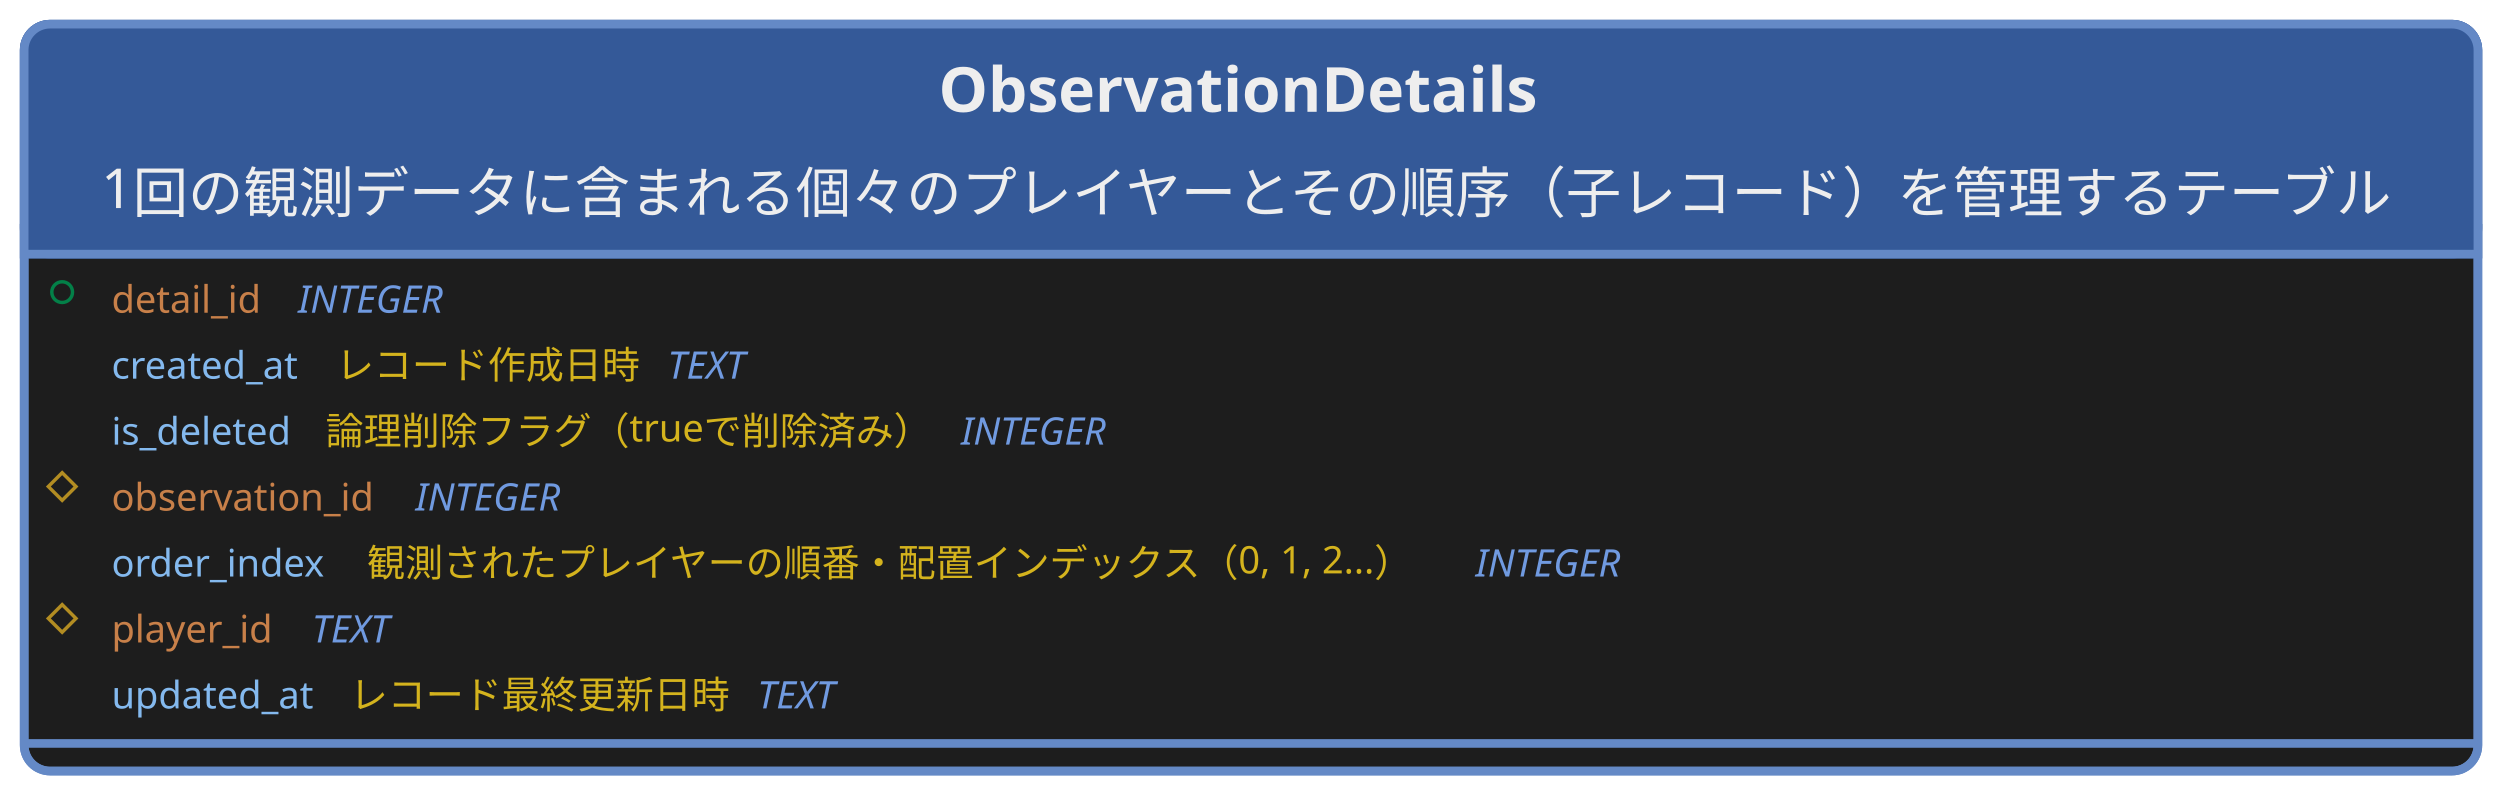
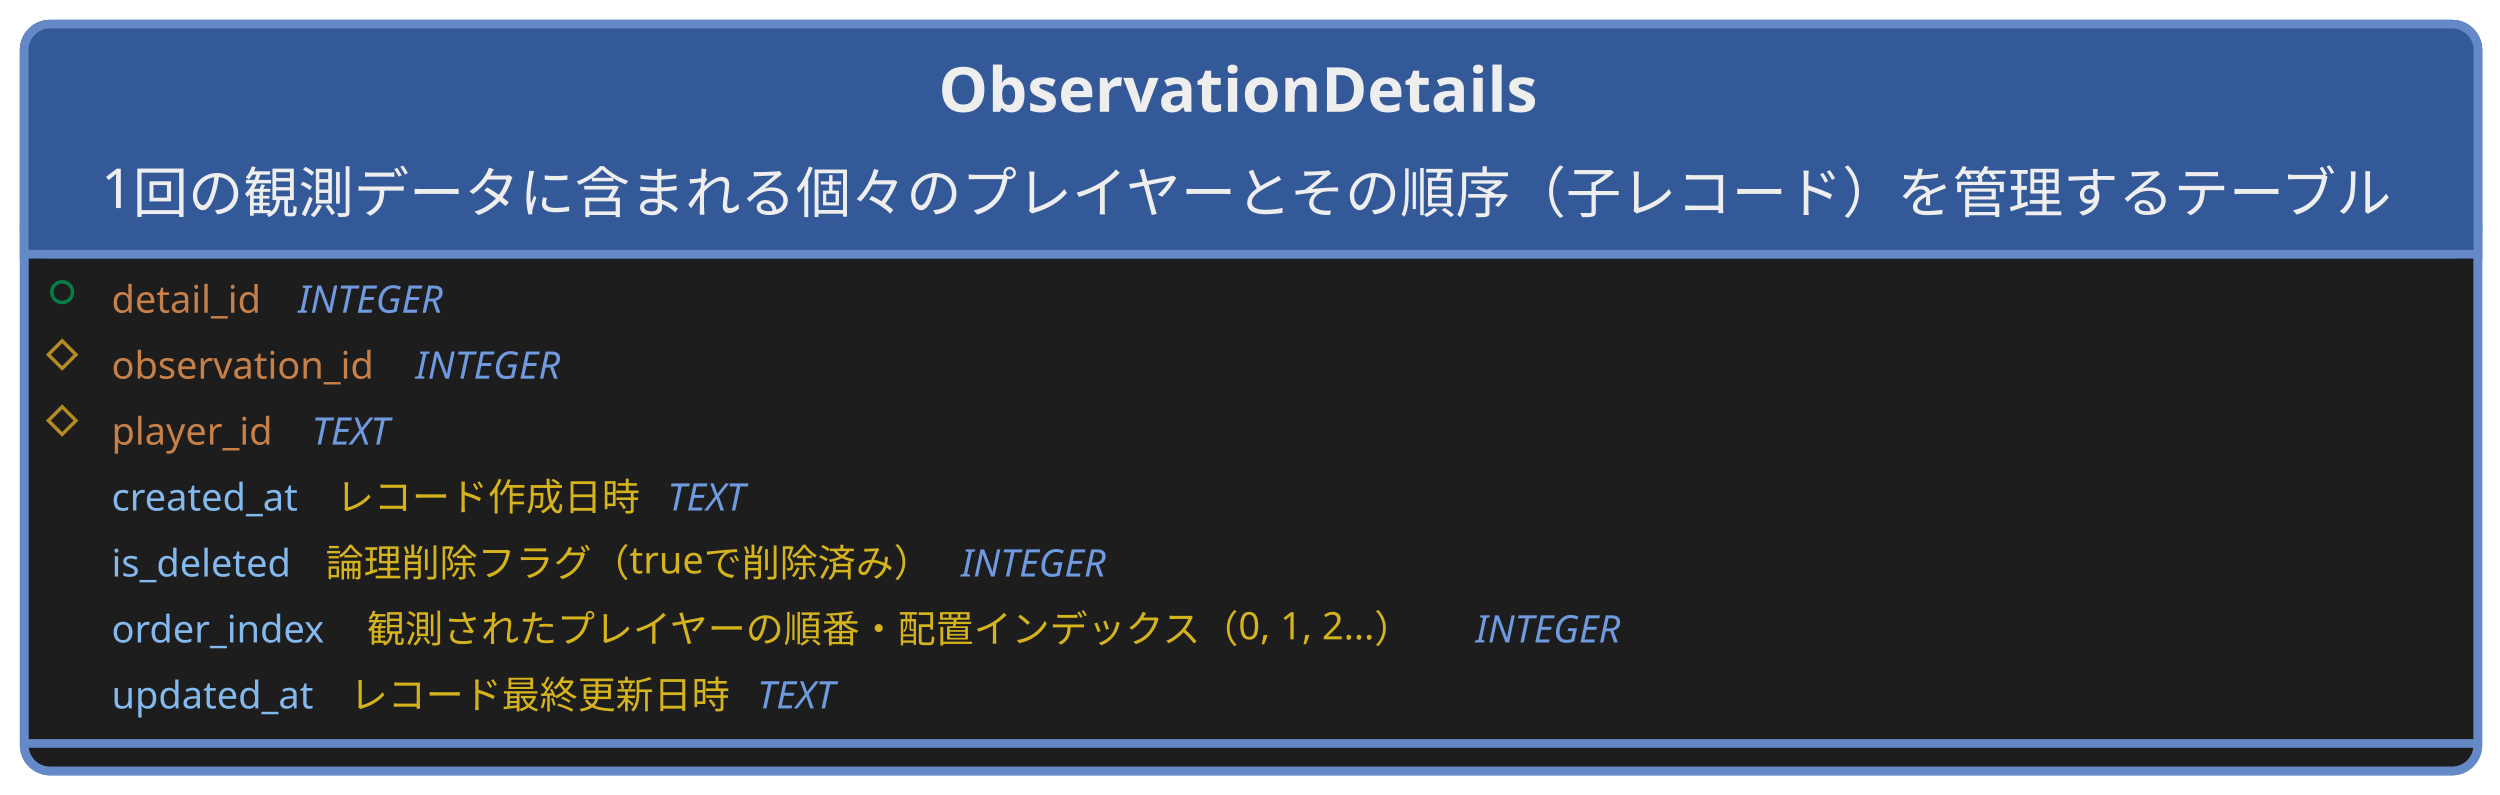
<svg xmlns="http://www.w3.org/2000/svg" contentScriptType="application/ecmascript" contentStyleType="text/css" height="230px" preserveAspectRatio="none" style="width:724px;height:230px;background:#222222;" version="1.1" viewBox="0 0 724 230" width="724px" zoomAndPan="magnify">
  <defs />
  <g>
    <rect codeLine="33" fill="#1D1D1D" height="216.3" id="ObservationDetails" rx="7.5" ry="7.5" style="stroke:#6489C6;stroke-width:2.5;" width="710.6" x="7" y="7" />
    <rect fill="#345998" height="66.6" rx="7.5" ry="7.5" style="stroke:#345998;stroke-width:2.5;" width="710.6" x="7" y="7" />
    <rect fill="#345998" height="7.5" style="stroke:#345998;stroke-width:2.5;" width="710.6" x="7" y="66.1" />
    <rect codeLine="33" fill="none" height="216.3" id="ObservationDetails" rx="7.5" ry="7.5" style="stroke:#6489C6;stroke-width:2.5;" width="710.6" x="7" y="7" />
    <text fill="#000000" font-family="Meiryo" font-size="18" lengthAdjust="spacing" textLength="0" x="271.8" y="32.381" />
    <text fill="#EEEEEE" font-family="Meiryo" font-size="18" font-weight="bold" lengthAdjust="spacing" textLength="181" x="271.8" y="32.381">ObservationDetails</text>
    <text fill="#000000" font-family="Meiryo" font-size="18" lengthAdjust="spacing" textLength="0" x="470.8" y="32.381" />
    <text fill="#000000" font-family="Meiryo" font-size="18" lengthAdjust="spacing" textLength="0" x="29.3" y="59.381" />
    <text fill="#EEEEEE" font-family="Meiryo" font-size="16" lengthAdjust="spacing" textLength="666" x="29.3" y="60.261">1回の観測データに含まれる個々のプレイヤーとその順序（子レコード）を管理するテーブル</text>
    <text fill="#000000" font-family="Meiryo" font-size="18" lengthAdjust="spacing" textLength="0" x="713.3" y="59.381" />
    <line style="stroke:#6489C6;stroke-width:2.5;" x1="8" x2="716.6" y1="73.6" y2="73.6" />
    <ellipse cx="18" cy="84.6" rx="3" ry="3" style="stroke:#038048;stroke-width:1.0;fill:none;" />
    <text fill="#C88049" font-family="Meiryo" font-size="11" lengthAdjust="spacing" textLength="46" x="32.3" y="90.561">detail_id</text>
    <text fill="#709AE0" font-family="Meiryo" font-size="11" font-style="italic" lengthAdjust="spacing" textLength="49" x="86.3" y="90.561">INTEGER</text>
-     <text fill="#84B9EE" font-family="Meiryo" font-size="11" lengthAdjust="spacing" textLength="57" x="32.3" y="109.661">created_at</text>
-     <text fill="#D4B31D" font-family="Meiryo" font-size="11" lengthAdjust="spacing" textLength="88" x="97.3" y="109.661">レコード作成日時</text>
-     <text fill="#709AE0" font-family="Meiryo" font-size="11" font-style="italic" lengthAdjust="spacing" textLength="28" x="193.3" y="109.661">TEXT</text>
-     <text fill="#84B9EE" font-family="Meiryo" font-size="11" lengthAdjust="spacing" textLength="54" x="32.3" y="128.761">is_deleted</text>
-     <text fill="#D4B31D" font-family="Meiryo" font-size="11" lengthAdjust="spacing" textLength="176" x="94.3" y="128.761">論理削除フラグ（trueで削除済み）</text>
-     <text fill="#709AE0" font-family="Meiryo" font-size="11" font-style="italic" lengthAdjust="spacing" textLength="49" x="278.3" y="128.761">INTEGER</text>
-     <polygon fill="none" points="18,136.9,22,140.9,18,144.9,14,140.9" style="stroke:#B38D22;stroke-width:1.0;" />
-     <text fill="#C88049" font-family="Meiryo" font-size="11" lengthAdjust="spacing" textLength="80" x="32.3" y="147.861">observation_id</text>
-     <text fill="#709AE0" font-family="Meiryo" font-size="11" font-style="italic" lengthAdjust="spacing" textLength="49" x="120.3" y="147.861">INTEGER</text>
-     <text fill="#84B9EE" font-family="Meiryo" font-size="11" lengthAdjust="spacing" textLength="66" x="32.3" y="166.961">order_index</text>
-     <text fill="#D4B31D" font-family="Meiryo" font-size="11" lengthAdjust="spacing" textLength="313" x="106.3" y="166.961">観測されたプレイヤーの順番・配置インデックス（0, 1, 2...）</text>
-     <text fill="#709AE0" font-family="Meiryo" font-size="11" font-style="italic" lengthAdjust="spacing" textLength="49" x="427.3" y="166.961">INTEGER</text>
-     <polygon fill="none" points="18,175.1,22,179.1,18,183.1,14,179.1" style="stroke:#B38D22;stroke-width:1.0;" />
-     <text fill="#C88049" font-family="Meiryo" font-size="11" lengthAdjust="spacing" textLength="50" x="32.3" y="186.061">player_id</text>
-     <text fill="#709AE0" font-family="Meiryo" font-size="11" font-style="italic" lengthAdjust="spacing" textLength="28" x="90.3" y="186.061">TEXT</text>
+     <polygon fill="none" points="18,98.7,22,102.7,18,106.7,14,102.7" style="stroke:#B38D22;stroke-width:1.0;" />
+     <text fill="#C88049" font-family="Meiryo" font-size="11" lengthAdjust="spacing" textLength="80" x="32.3" y="109.661">observation_id</text>
+     <text fill="#709AE0" font-family="Meiryo" font-size="11" font-style="italic" lengthAdjust="spacing" textLength="49" x="120.3" y="109.661">INTEGER</text>
+     <polygon fill="none" points="18,117.8,22,121.8,18,125.8,14,121.8" style="stroke:#B38D22;stroke-width:1.0;" />
+     <text fill="#C88049" font-family="Meiryo" font-size="11" lengthAdjust="spacing" textLength="50" x="32.3" y="128.761">player_id</text>
+     <text fill="#709AE0" font-family="Meiryo" font-size="11" font-style="italic" lengthAdjust="spacing" textLength="28" x="90.3" y="128.761">TEXT</text>
+     <text fill="#84B9EE" font-family="Meiryo" font-size="11" lengthAdjust="spacing" textLength="57" x="32.3" y="147.861">created_at</text>
+     <text fill="#D4B31D" font-family="Meiryo" font-size="11" lengthAdjust="spacing" textLength="88" x="97.3" y="147.861">レコード作成日時</text>
+     <text fill="#709AE0" font-family="Meiryo" font-size="11" font-style="italic" lengthAdjust="spacing" textLength="28" x="193.3" y="147.861">TEXT</text>
+     <text fill="#84B9EE" font-family="Meiryo" font-size="11" lengthAdjust="spacing" textLength="54" x="32.3" y="166.961">is_deleted</text>
+     <text fill="#D4B31D" font-family="Meiryo" font-size="11" lengthAdjust="spacing" textLength="176" x="94.3" y="166.961">論理削除フラグ（trueで削除済み）</text>
+     <text fill="#709AE0" font-family="Meiryo" font-size="11" font-style="italic" lengthAdjust="spacing" textLength="49" x="278.3" y="166.961">INTEGER</text>
+     <text fill="#84B9EE" font-family="Meiryo" font-size="11" lengthAdjust="spacing" textLength="66" x="32.3" y="186.061">order_index</text>
+     <text fill="#D4B31D" font-family="Meiryo" font-size="11" lengthAdjust="spacing" textLength="313" x="106.3" y="186.061">観測されたプレイヤーの順番・配置インデックス（0, 1, 2...）</text>
+     <text fill="#709AE0" font-family="Meiryo" font-size="11" font-style="italic" lengthAdjust="spacing" textLength="49" x="427.3" y="186.061">INTEGER</text>
    <text fill="#84B9EE" font-family="Meiryo" font-size="11" lengthAdjust="spacing" textLength="61" x="32.3" y="205.161">updated_at</text>
    <text fill="#D4B31D" font-family="Meiryo" font-size="11" lengthAdjust="spacing" textLength="110" x="101.3" y="205.161">レコード最終更新日時</text>
    <text fill="#709AE0" font-family="Meiryo" font-size="11" font-style="italic" lengthAdjust="spacing" textLength="28" x="219.3" y="205.161">TEXT</text>
    <line style="stroke:#6489C6;stroke-width:2.5;" x1="8" x2="716.6" y1="215.3" y2="215.3" />
  </g>
</svg>
